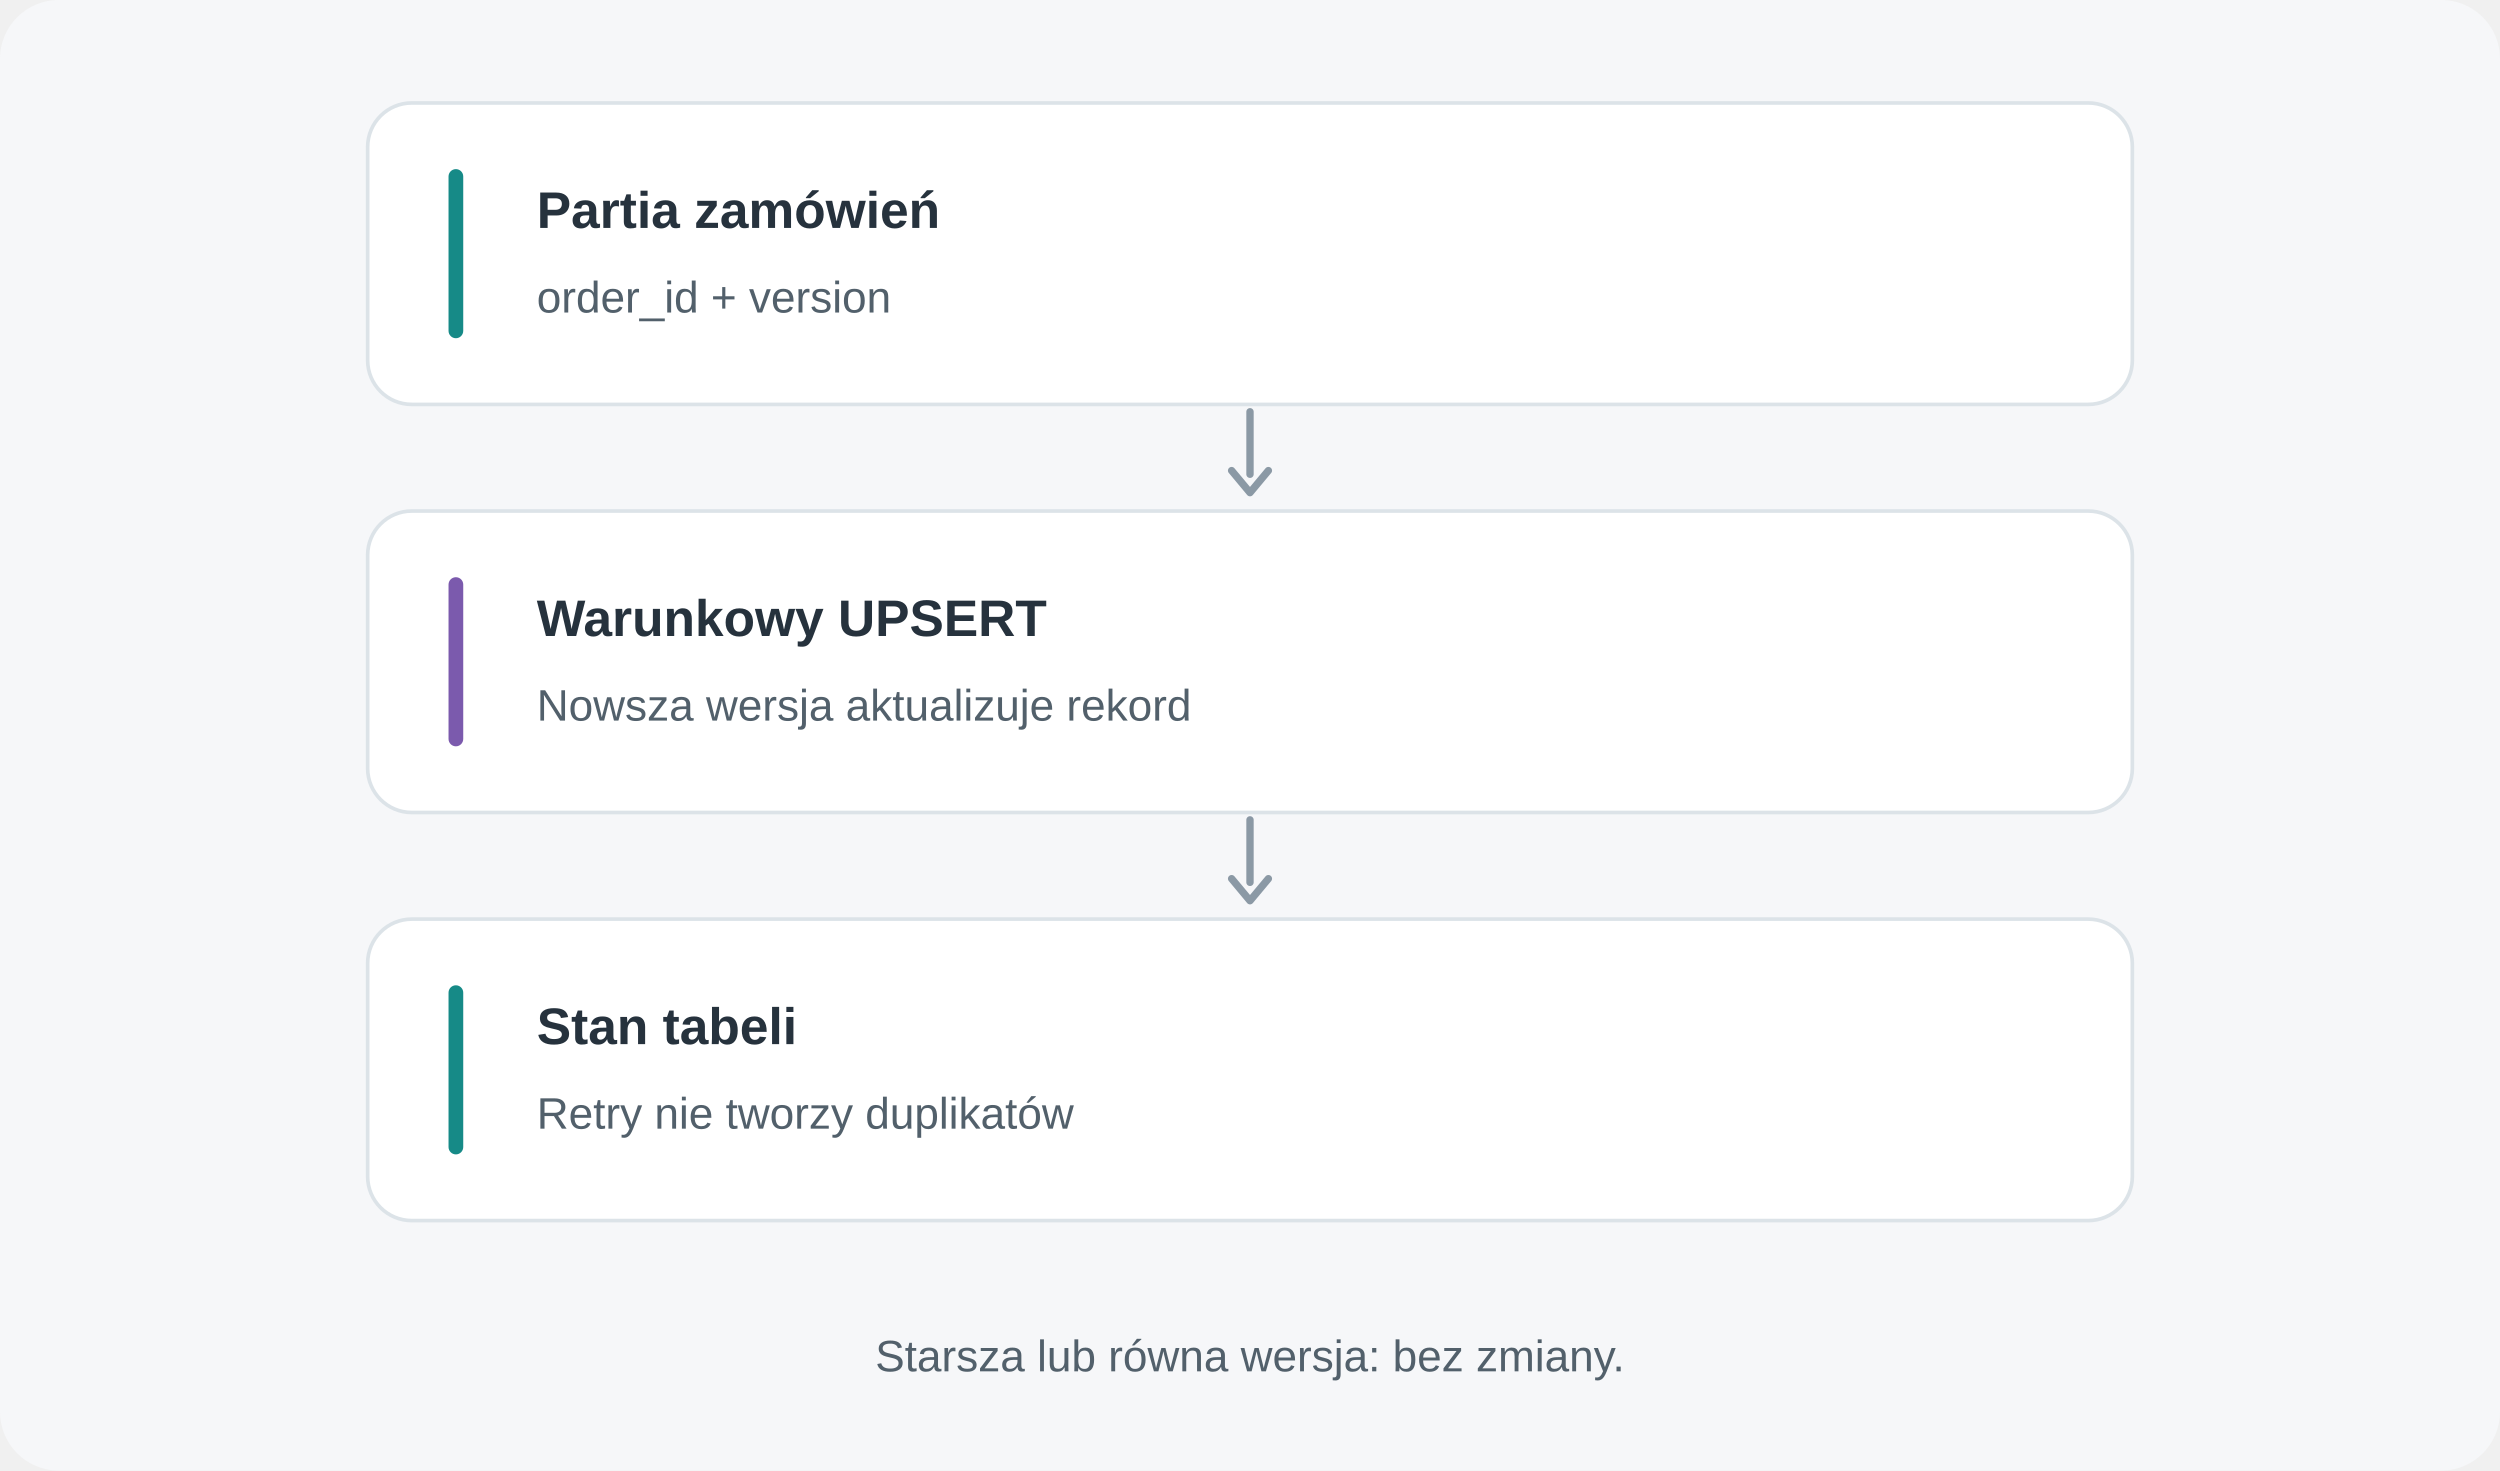
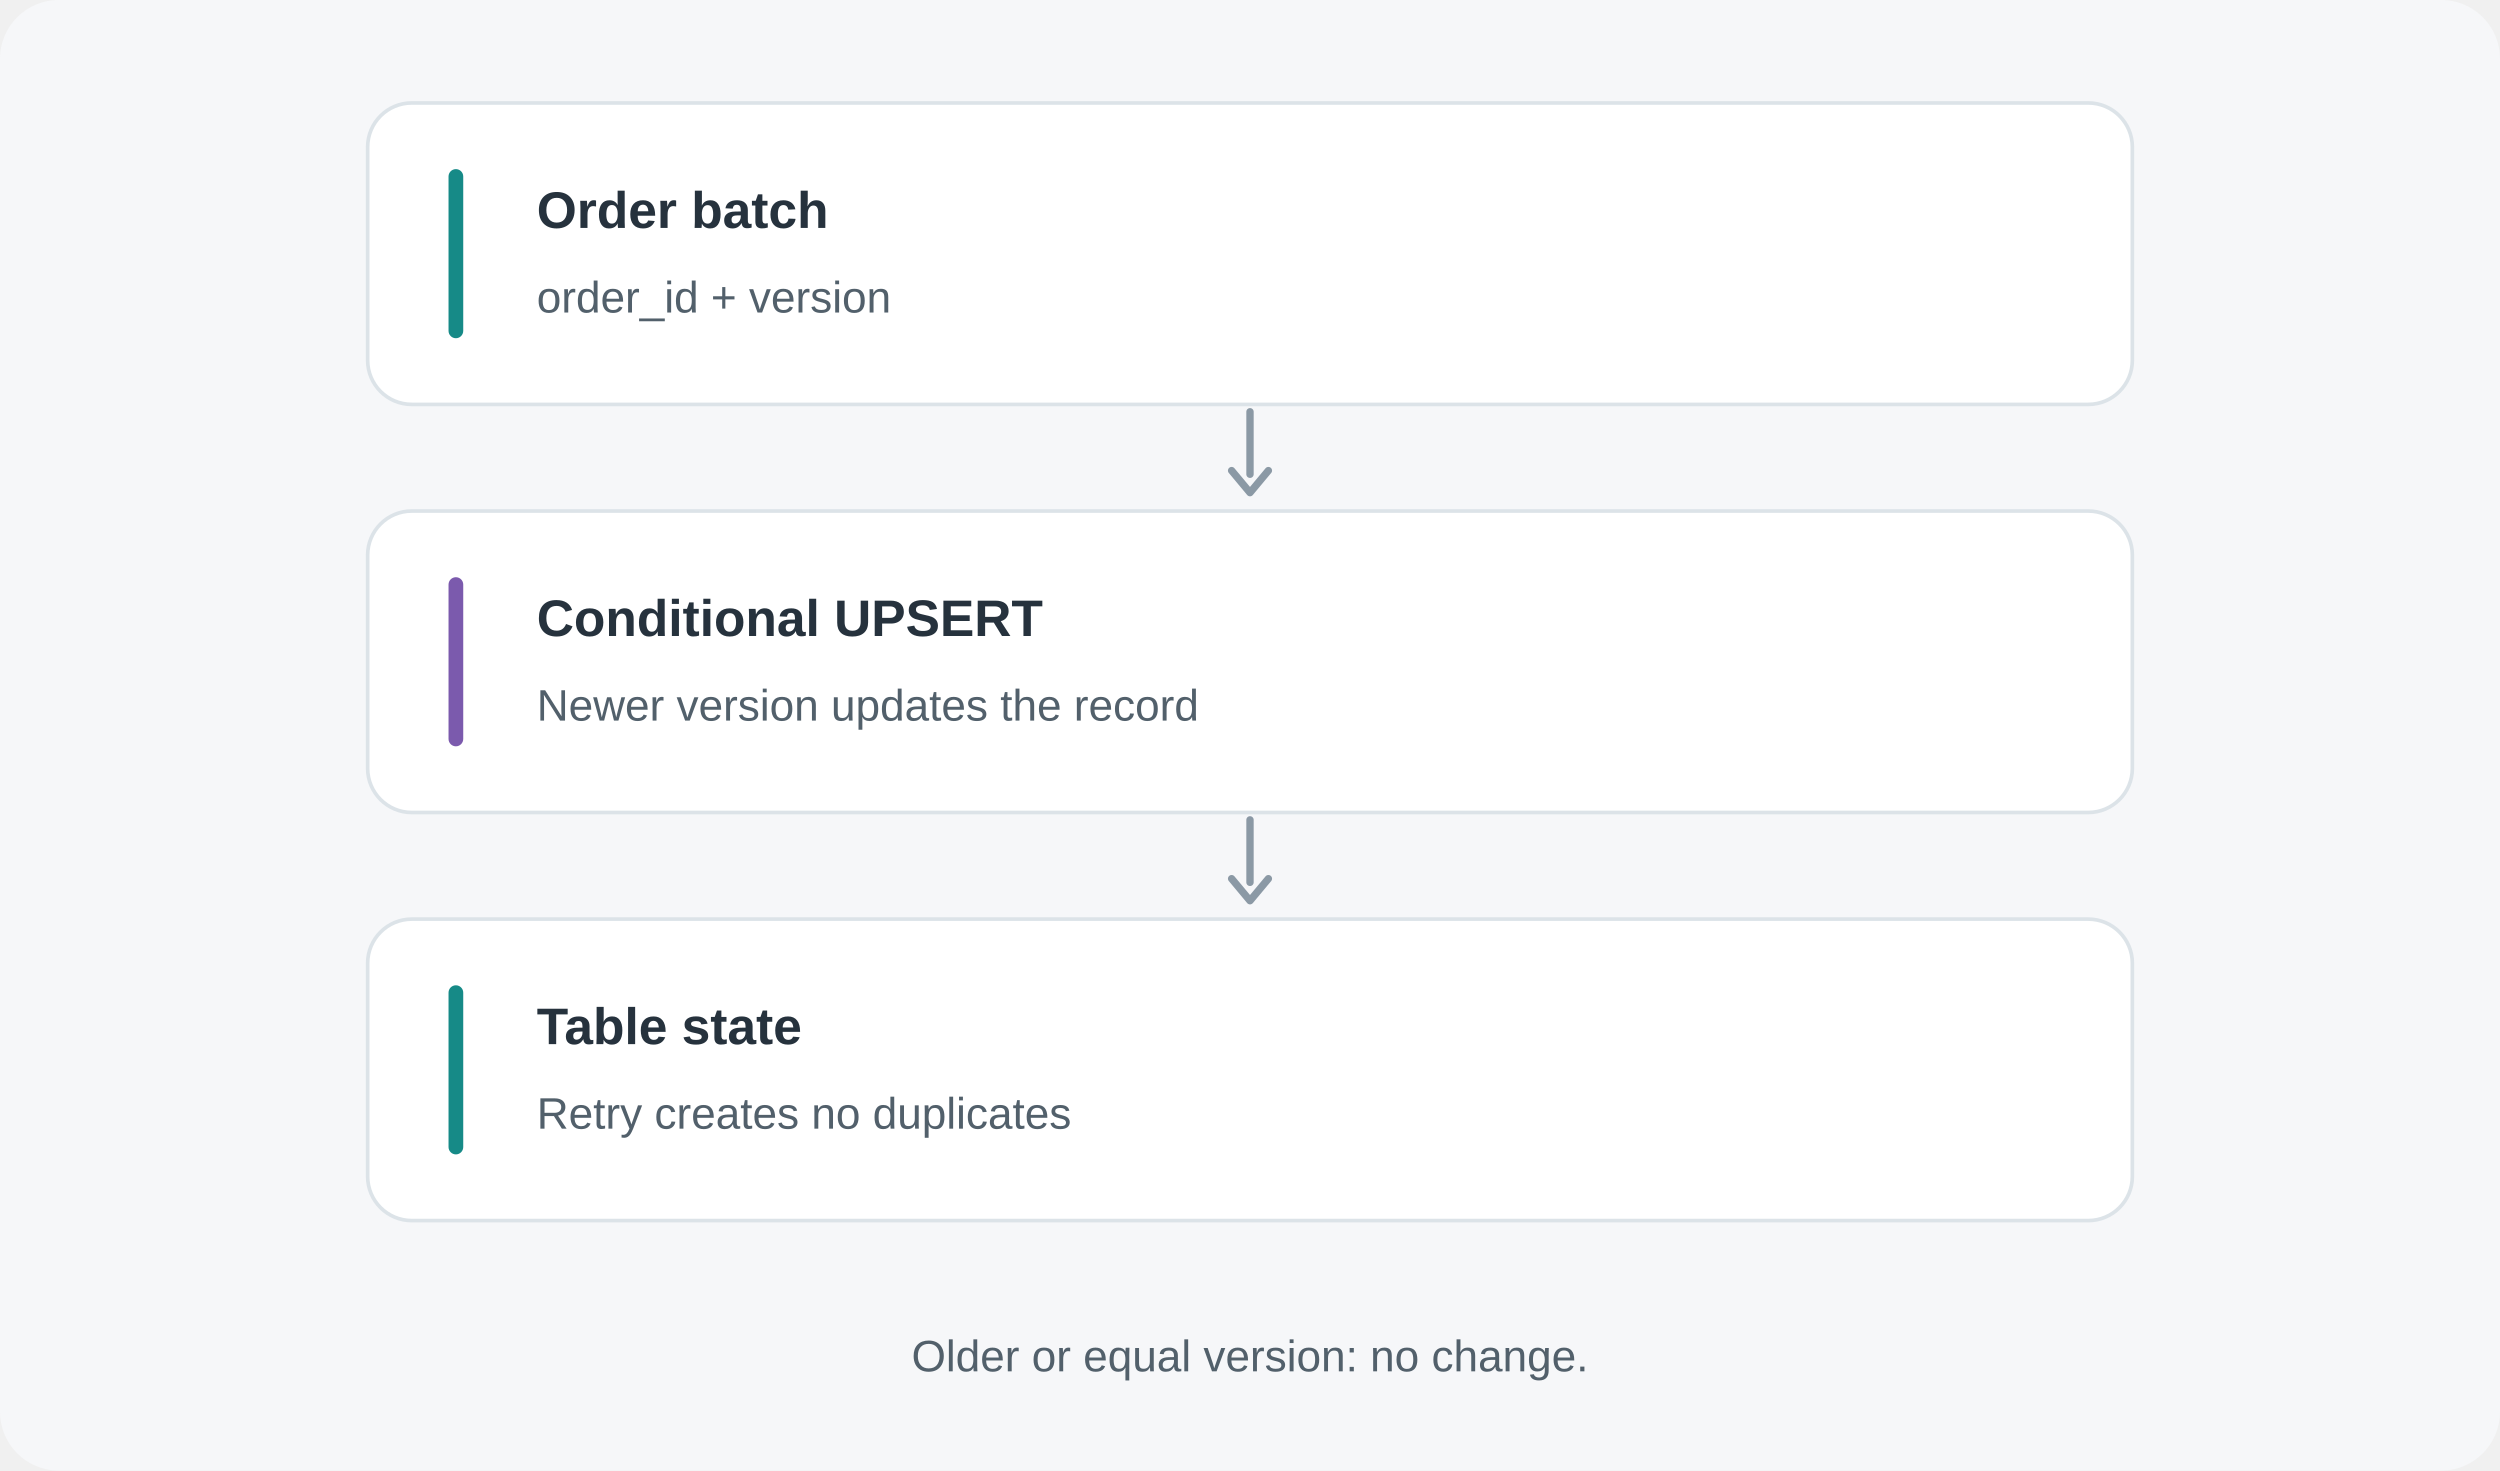
<svg xmlns="http://www.w3.org/2000/svg" width="680" height="400" viewBox="0 0 680 400" role="img" aria-labelledby="pipeline-title pipeline-desc">
  <rect width="680" height="400" rx="16" fill="#f6f7f9" />
  <g font-family="Arial, Helvetica, sans-serif" fill="#26323d">
    <rect x="100" y="28" width="480" height="82" rx="12" fill="#ffffff" stroke="#dce3e8" />
    <rect x="122" y="46" width="4" height="46" rx="2" fill="#168a87" />
-     <text x="146" y="62" font-size="14" font-weight="600">Partia zamówień</text>
+     <text x="146" y="62" font-size="14" font-weight="600">Order batch</text>
    <text x="146" y="85" font-size="12" fill="#52606b">order_id + version</text>
    <path d="M340 112 V129" fill="none" stroke="#8b99a5" stroke-width="2" stroke-linecap="round" />
    <path d="M335 128 L340 134 L345 128" fill="none" stroke="#8b99a5" stroke-width="2" stroke-linecap="round" stroke-linejoin="round" />
    <rect x="100" y="139" width="480" height="82" rx="12" fill="#ffffff" stroke="#dce3e8" />
    <rect x="122" y="157" width="4" height="46" rx="2" fill="#7b5aad" />
-     <text x="146" y="173" font-size="14" font-weight="600">Warunkowy UPSERT</text>
-     <text x="146" y="196" font-size="12" fill="#52606b">Nowsza wersja aktualizuje rekord</text>
+     <text x="146" y="173" font-size="14" font-weight="600">Conditional UPSERT</text>
+     <text x="146" y="196" font-size="12" fill="#52606b">Newer version updates the record</text>
    <path d="M340 223 V240" fill="none" stroke="#8b99a5" stroke-width="2" stroke-linecap="round" />
    <path d="M335 239 L340 245 L345 239" fill="none" stroke="#8b99a5" stroke-width="2" stroke-linecap="round" stroke-linejoin="round" />
    <rect x="100" y="250" width="480" height="82" rx="12" fill="#ffffff" stroke="#dce3e8" />
    <rect x="122" y="268" width="4" height="46" rx="2" fill="#168a87" />
-     <text x="146" y="284" font-size="14" font-weight="600">Stan tabeli</text>
-     <text x="146" y="307" font-size="12" fill="#52606b">Retry nie tworzy duplikatów</text>
-     <text x="340" y="373" text-anchor="middle" font-size="12" fill="#52606b">Starsza lub równa wersja: bez zmiany.</text>
+     <text x="146" y="284" font-size="14" font-weight="600">Table state</text>
+     <text x="146" y="307" font-size="12" fill="#52606b">Retry creates no duplicates</text>
+     <text x="340" y="373" text-anchor="middle" font-size="12" fill="#52606b">Older or equal version: no change.</text>
  </g>
</svg>
